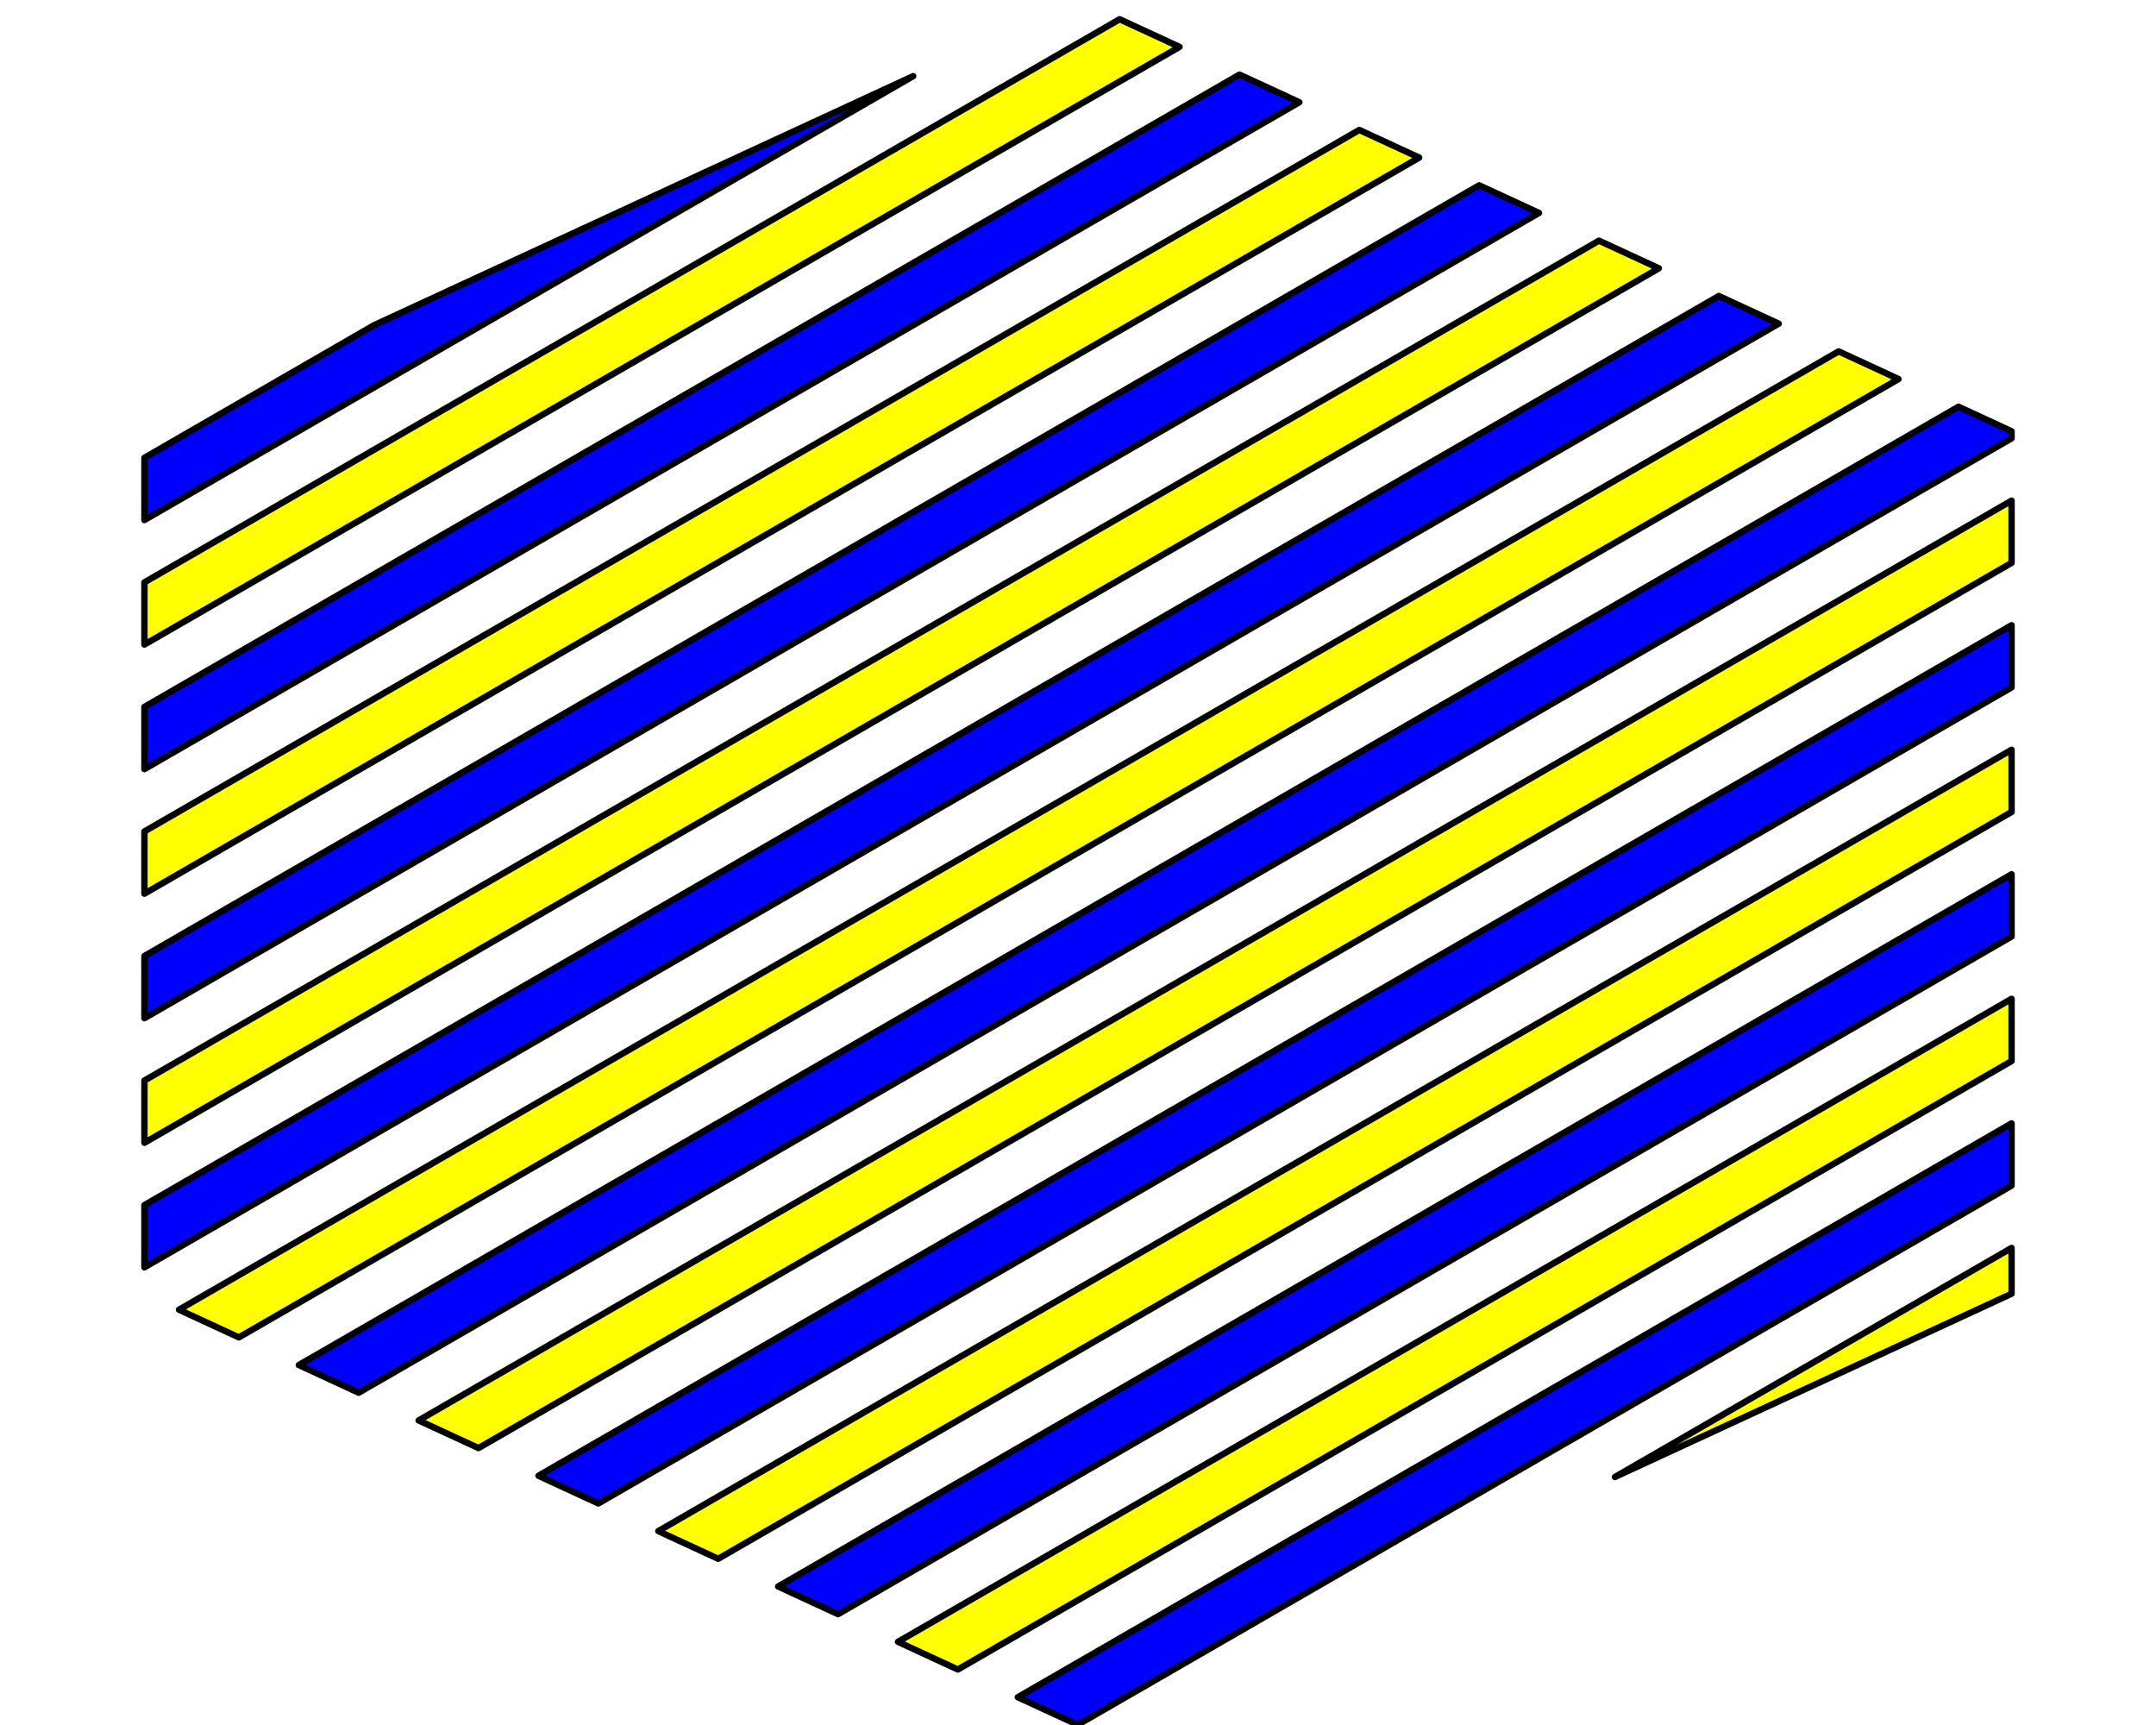
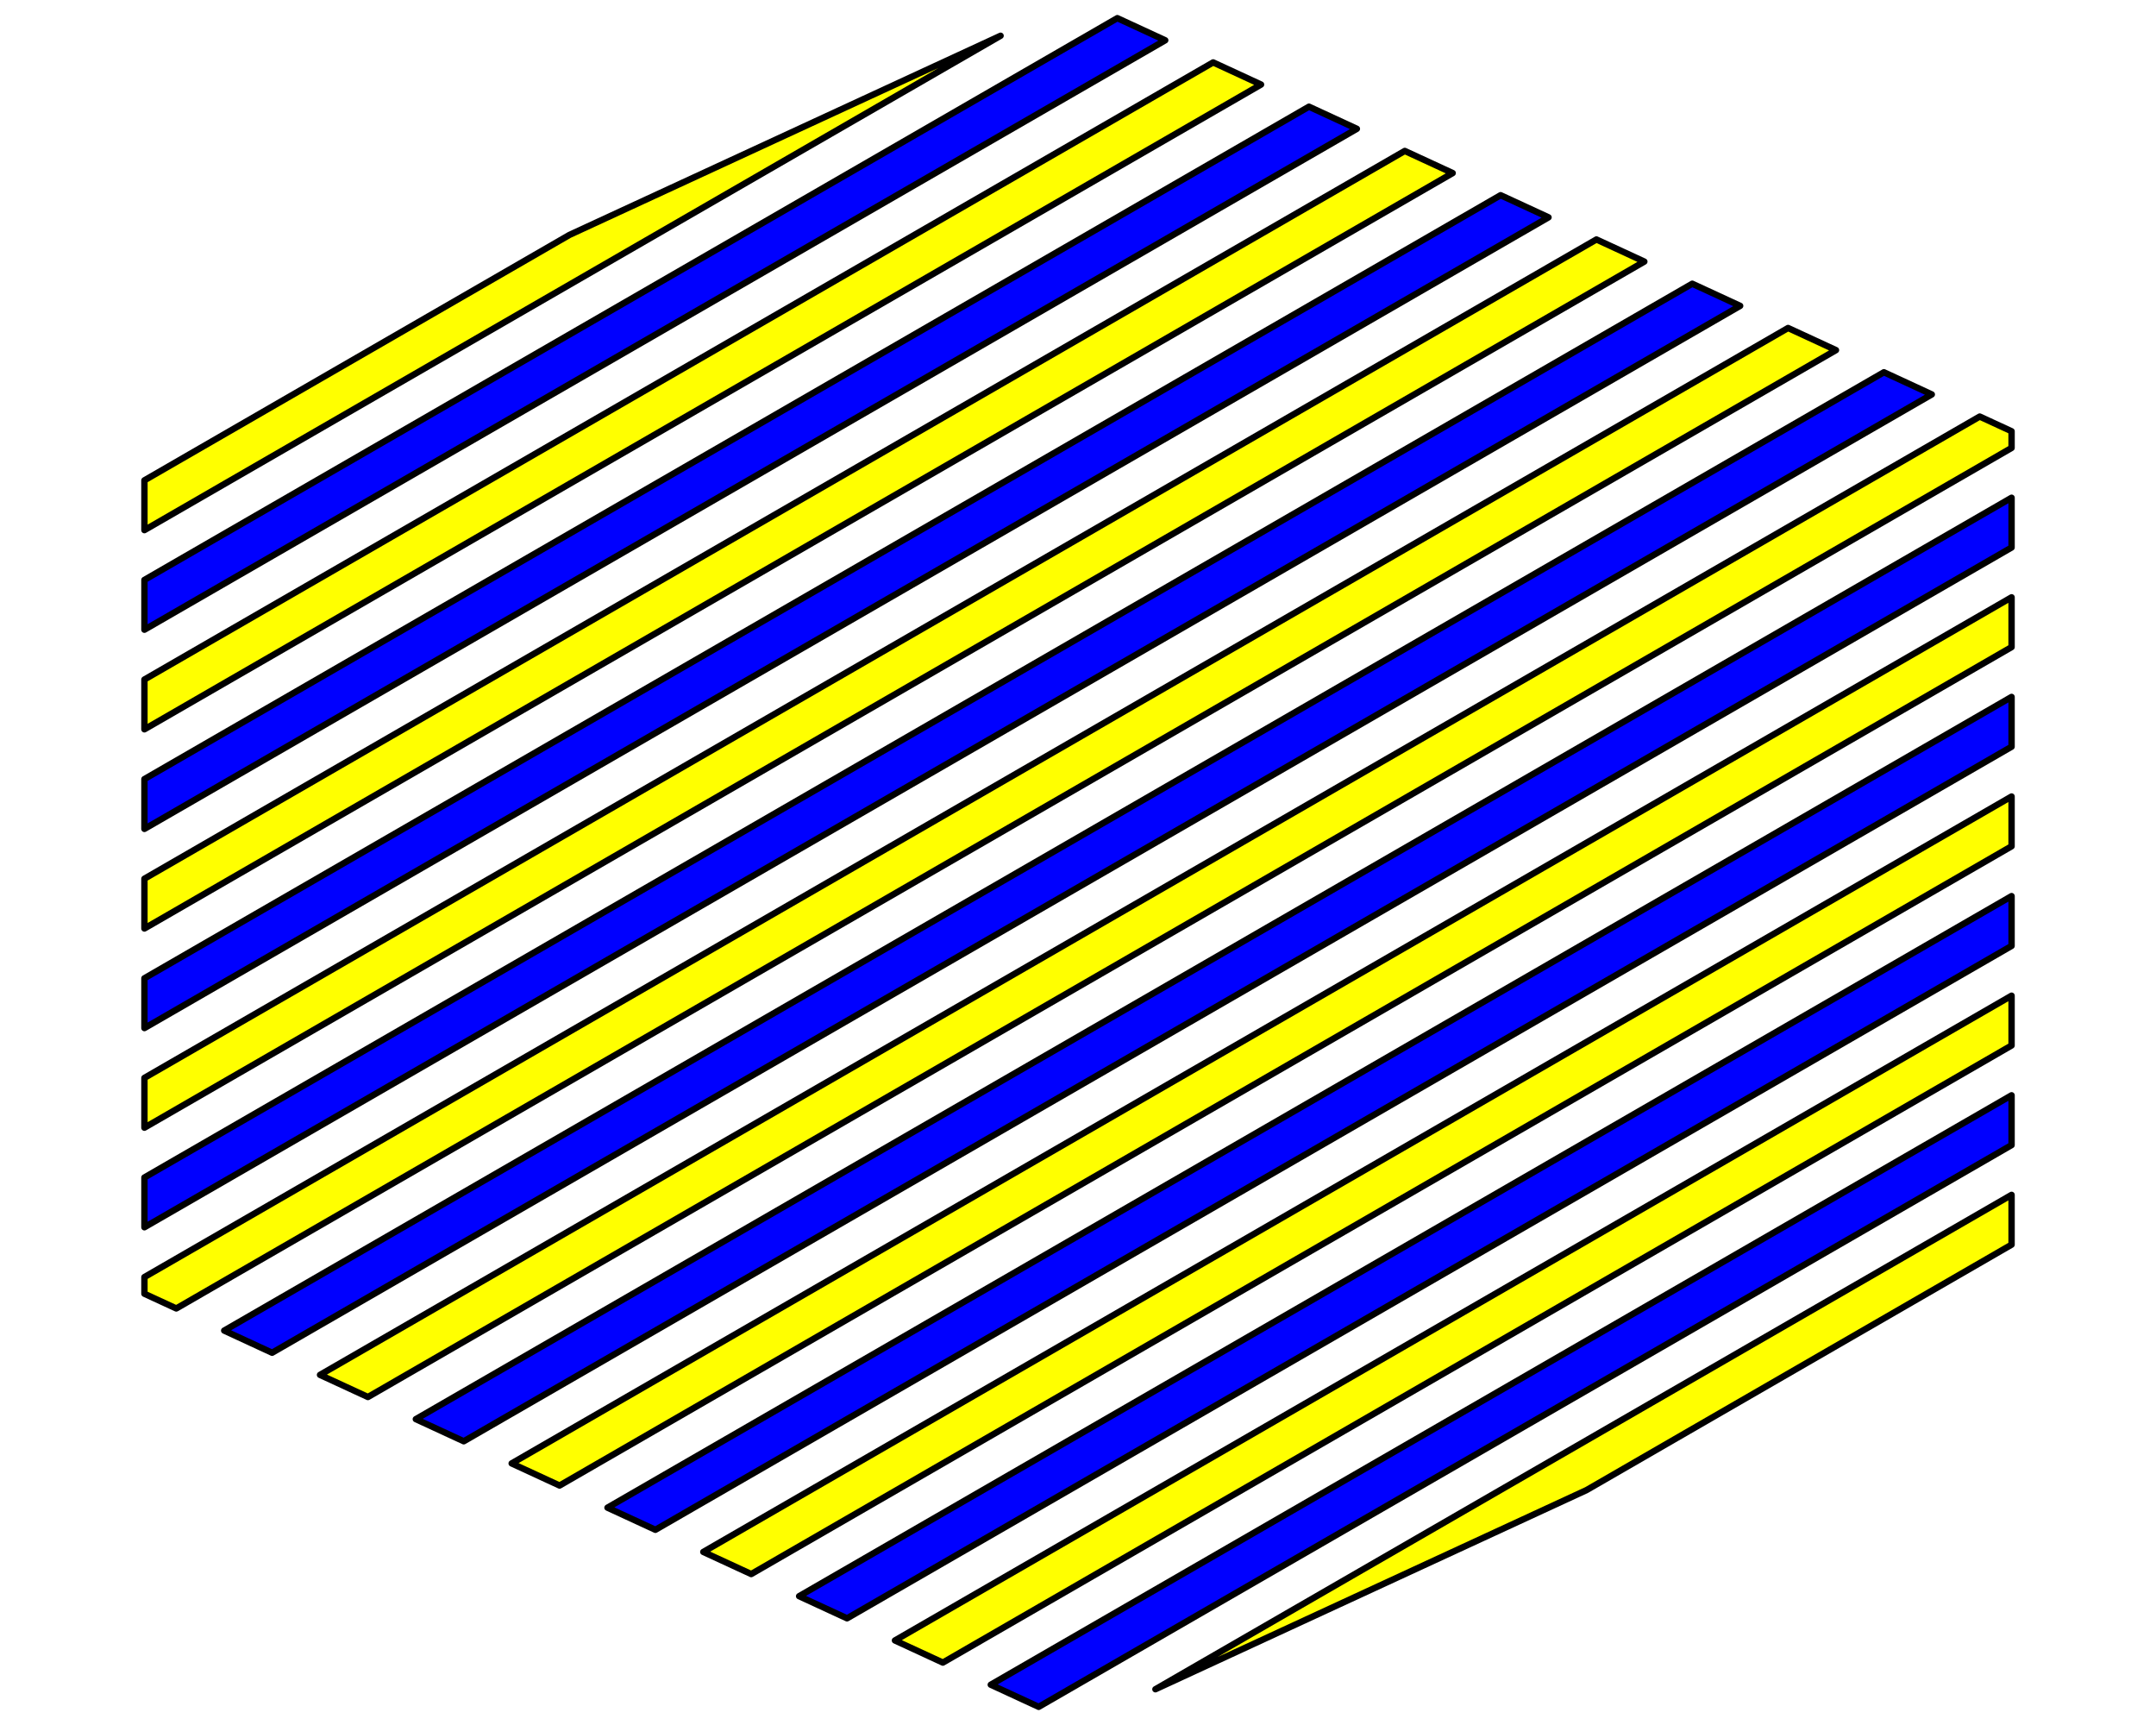
<svg xmlns="http://www.w3.org/2000/svg" viewBox="0 0 720.00 576.00">
  <defs>
    <style type="text/css">
    line, polyline, polygon, path, rect, circle {
      fill: none;
      stroke: #000000;
      stroke-linecap: round;
      stroke-linejoin: round;
      stroke-miterlimit: 10.00;
    }
  </style>
  </defs>
  <rect width="100%" height="100%" style="stroke: none; fill: #FFFFFF;" />
-   <polygon points="539.30,493.19 671.77,416.70 671.77,432.00 539.30,493.19 " style="stroke-width: 2.13; stroke-linecap: square; fill: #FFFF00;" />
-   <polygon points="671.77,395.90 359.90,575.95 339.90,566.72 671.77,375.11 671.77,395.90 " style="stroke-width: 2.13; stroke-linecap: square; fill: #0000FF;" />
-   <polygon points="671.77,354.31 319.88,557.47 299.88,548.23 671.77,333.52 671.77,354.31 " style="stroke-width: 2.13; stroke-linecap: square; fill: #FFFF00;" />
-   <polygon points="671.77,312.72 279.86,538.99 259.86,529.75 671.77,291.93 671.77,312.72 " style="stroke-width: 2.13; stroke-linecap: square; fill: #0000FF;" />
-   <polygon points="671.77,271.13 239.84,520.50 219.84,511.26 671.77,250.35 671.77,271.13 " style="stroke-width: 2.13; stroke-linecap: square; fill: #FFFF00;" />
-   <polygon points="671.77,229.54 199.82,502.02 179.82,492.78 671.77,208.76 671.77,229.54 " style="stroke-width: 2.13; stroke-linecap: square; fill: #0000FF;" />
-   <polygon points="671.77,187.95 159.80,483.53 139.80,474.30 671.77,167.17 671.77,187.95 " style="stroke-width: 2.13; stroke-linecap: square; fill: #FFFF00;" />
-   <polygon points="671.77,146.36 119.79,465.05 99.79,455.81 654.04,135.81 671.77,144.00 671.77,146.36 " style="stroke-width: 2.13; stroke-linecap: square; fill: #0000FF;" />
-   <polygon points="634.02,126.57 79.77,446.57 59.77,437.33 614.02,117.33 634.02,126.57 " style="stroke-width: 2.13; stroke-linecap: square; fill: #FFFF00;" />
-   <polygon points="594.00,108.08 48.23,423.18 48.23,402.40 574.00,98.84 594.00,108.08 " style="stroke-width: 2.13; stroke-linecap: square; fill: #0000FF;" />
-   <polygon points="553.98,89.60 48.23,381.59 48.23,360.81 533.98,80.36 553.98,89.60 " style="stroke-width: 2.13; stroke-linecap: square; fill: #FFFF00;" />
-   <polygon points="513.96,71.11 48.23,340.00 48.23,319.22 493.96,61.88 513.96,71.11 " style="stroke-width: 2.13; stroke-linecap: square; fill: #0000FF;" />
-   <polygon points="473.94,52.63 48.23,298.41 48.23,277.63 453.94,43.39 473.94,52.63 " style="stroke-width: 2.13; stroke-linecap: square; fill: #FFFF00;" />
-   <polygon points="433.92,34.14 48.23,256.82 48.23,236.04 413.92,24.91 433.92,34.14 " style="stroke-width: 2.13; stroke-linecap: square; fill: #0000FF;" />
-   <polygon points="393.90,15.66 48.23,215.23 48.23,194.45 373.90,6.42 393.90,15.66 " style="stroke-width: 2.13; stroke-linecap: square; fill: #FFFF00;" />
-   <polygon points="304.97,25.42 48.23,173.65 48.23,152.86 124.97,108.56 304.97,25.42 " style="stroke-width: 2.13; stroke-linecap: square; fill: #0000FF;" />
+   <polygon points="385.85,564.06 671.77,398.98 671.77,415.61 529.85,497.55 385.85,564.06 " style="stroke-width: 2.13; stroke-linecap: square; fill: #FFFF00;" />
+   <polygon points="330.87,562.55 671.77,365.73 671.77,382.36 346.87,569.94 330.87,562.55 " style="stroke-width: 2.13; stroke-linecap: square; fill: #0000FF;" />
+   <polygon points="298.87,547.77 671.77,332.47 671.77,349.10 314.87,555.16 298.87,547.77 " style="stroke-width: 2.13; stroke-linecap: square; fill: #FFFF00;" />
+   <polygon points="266.87,532.99 671.77,299.22 671.77,315.85 282.87,540.38 266.87,532.99 " style="stroke-width: 2.13; stroke-linecap: square; fill: #0000FF;" />
+   <polygon points="234.87,518.21 671.77,265.96 671.77,282.59 250.87,525.60 234.87,518.21 " style="stroke-width: 2.13; stroke-linecap: square; fill: #FFFF00;" />
+   <polygon points="202.87,503.43 671.77,232.71 671.77,249.34 218.87,510.82 202.87,503.43 " style="stroke-width: 2.13; stroke-linecap: square; fill: #0000FF;" />
+   <polygon points="170.87,488.65 671.77,199.45 671.77,216.08 186.87,496.04 170.87,488.65 " style="stroke-width: 2.13; stroke-linecap: square; fill: #FFFF00;" />
+   <polygon points="138.87,473.87 671.77,166.20 671.77,182.82 154.87,481.26 138.87,473.87 " style="stroke-width: 2.13; stroke-linecap: square; fill: #0000FF;" />
+   <polygon points="106.87,459.09 661.13,139.09 671.77,144.00 671.77,149.57 122.87,466.48 106.87,459.09 " style="stroke-width: 2.13; stroke-linecap: square; fill: #FFFF00;" />
+   <polygon points="74.87,444.30 629.13,124.30 645.13,131.70 90.87,451.70 74.87,444.30 " style="stroke-width: 2.13; stroke-linecap: square; fill: #0000FF;" />
+   <polygon points="48.23,426.43 597.13,109.52 613.13,116.91 58.87,436.91 48.23,432.00 48.23,426.43 " style="stroke-width: 2.13; stroke-linecap: square; fill: #FFFF00;" />
+   <polygon points="48.23,393.18 565.13,94.74 581.13,102.13 48.23,409.80 48.23,393.18 " style="stroke-width: 2.13; stroke-linecap: square; fill: #0000FF;" />
+   <polygon points="48.23,359.92 533.13,79.96 549.13,87.35 48.23,376.55 48.23,359.92 " style="stroke-width: 2.13; stroke-linecap: square; fill: #FFFF00;" />
+   <polygon points="48.23,326.66 501.13,65.18 517.13,72.57 48.23,343.29 48.23,326.66 " style="stroke-width: 2.13; stroke-linecap: square; fill: #0000FF;" />
+   <polygon points="48.23,293.41 469.13,50.40 485.13,57.79 48.23,310.04 48.23,293.41 " style="stroke-width: 2.13; stroke-linecap: square; fill: #FFFF00;" />
+   <polygon points="48.23,260.15 437.13,35.62 453.13,43.01 48.23,276.78 48.23,260.15 " style="stroke-width: 2.13; stroke-linecap: square; fill: #0000FF;" />
+   <polygon points="48.23,226.90 405.13,20.84 421.13,28.23 48.23,243.53 48.23,226.90 " style="stroke-width: 2.13; stroke-linecap: square; fill: #FFFF00;" />
+   <polygon points="48.23,193.64 373.13,6.06 389.13,13.45 48.23,210.27 48.23,193.64 " style="stroke-width: 2.13; stroke-linecap: square; fill: #0000FF;" />
+   <polygon points="48.23,160.39 190.15,78.45 334.15,11.94 48.23,177.02 48.23,160.39 " style="stroke-width: 2.13; stroke-linecap: square; fill: #FFFF00;" />
</svg>
